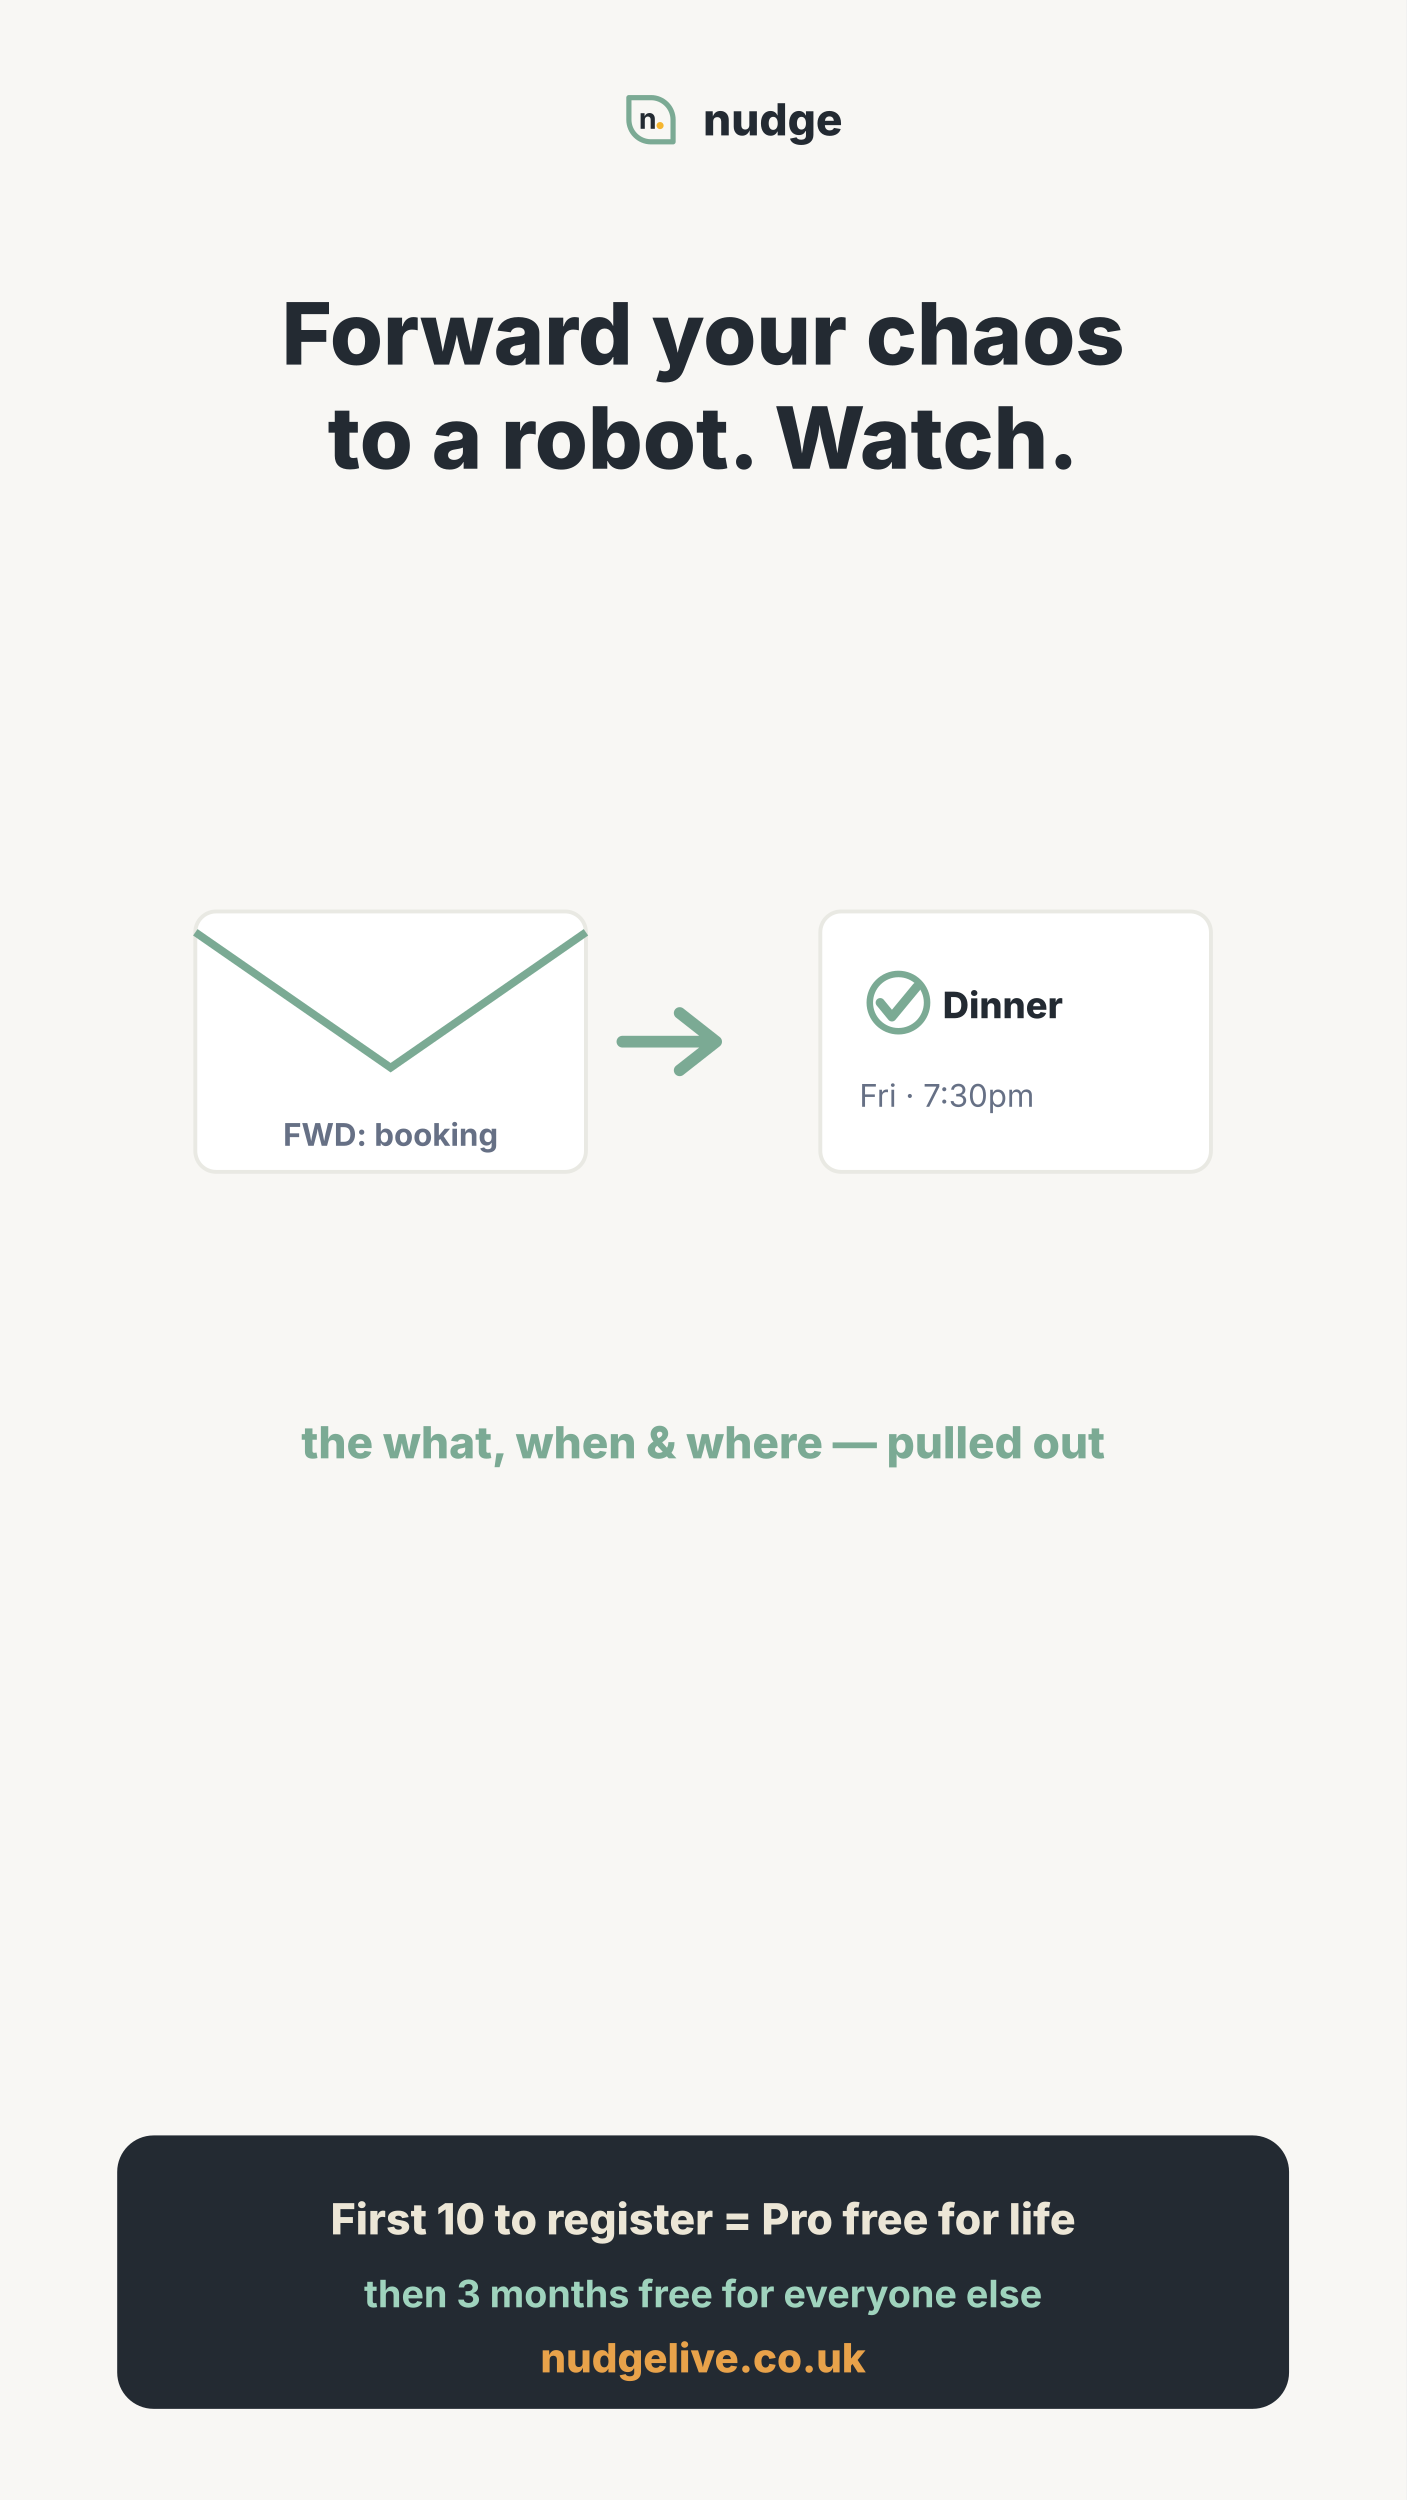
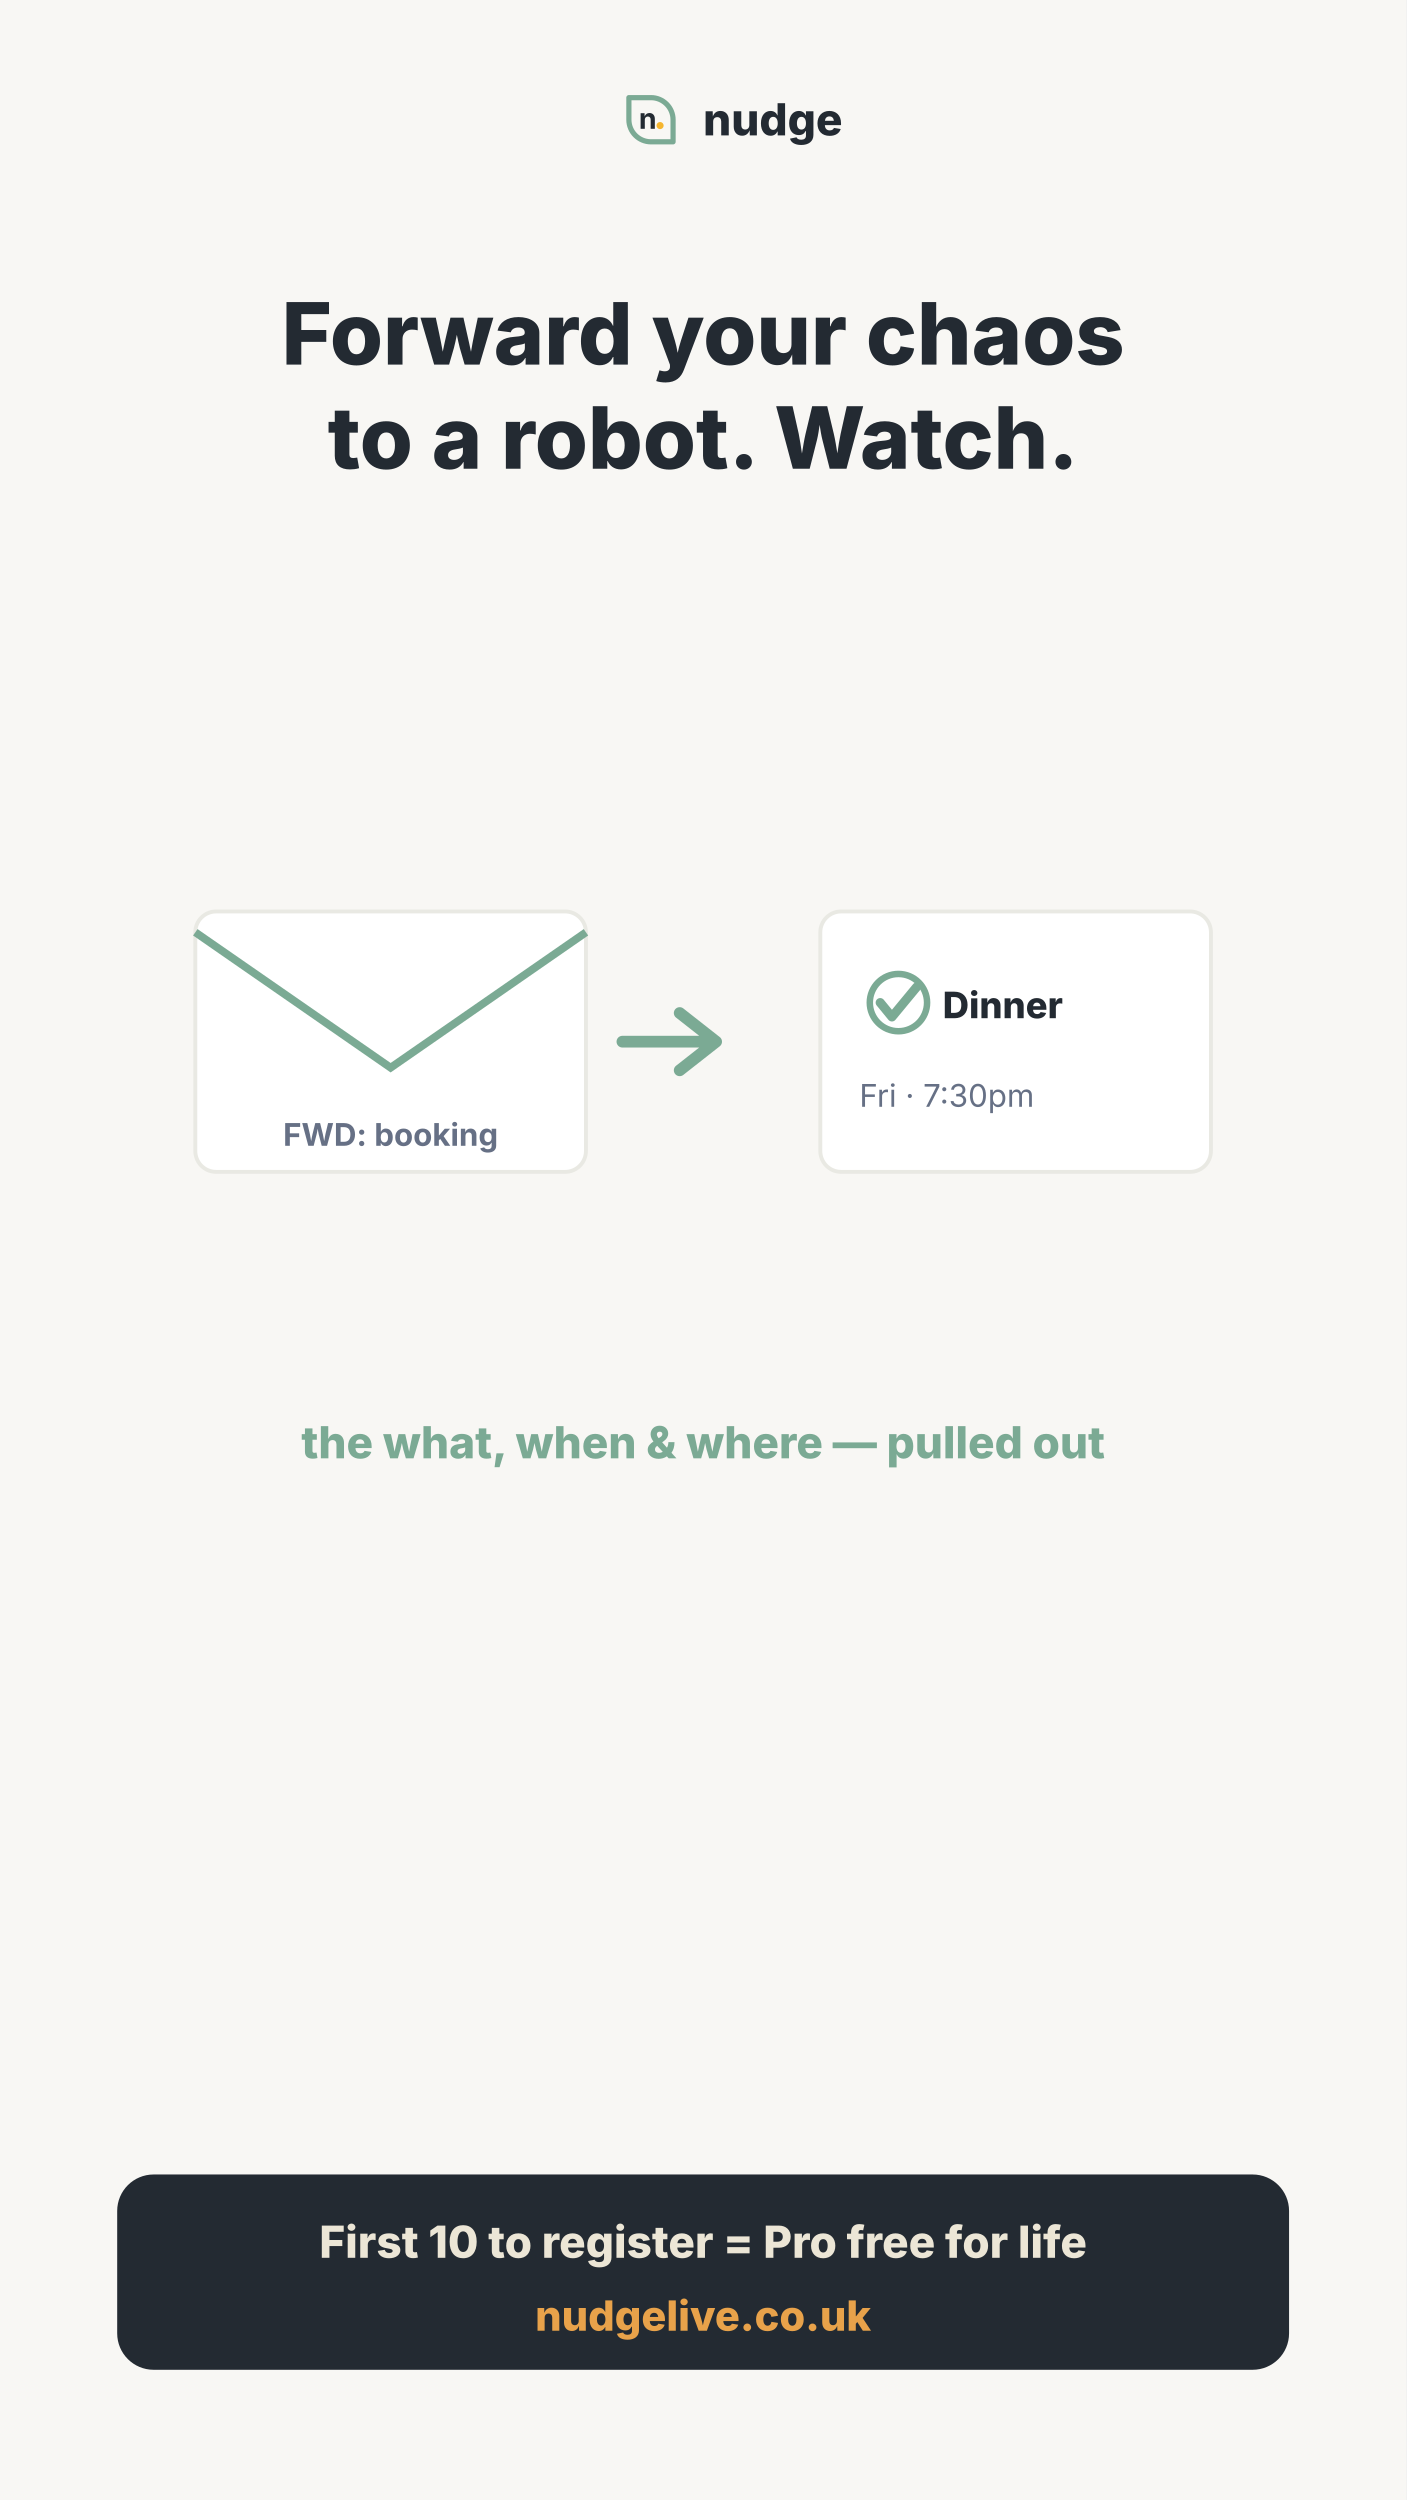
<svg xmlns="http://www.w3.org/2000/svg" viewBox="0 0 1080 1920" width="1080" height="1920" font-family="Inter, Arial, sans-serif">
  <rect width="1080" height="1920" fill="#F8F7F4" />
  <g transform="translate(475.0,67.0) scale(0.499)">
    <path d="M 16 16 L 50 16 A 34 34 0 0 1 84 50 L 84 84 L 50 84 A 34 34 0 0 1 16 50 Z" fill="none" stroke="#7BAA94" stroke-width="8" stroke-linejoin="round" stroke-linecap="round" />
    <text x="45" y="64" font-size="44" font-weight="700" fill="#232A32" text-anchor="middle">n</text>
    <circle cx="64" cy="59" r="5.5" fill="#F5B52E" />
  </g>
  <text x="540" y="104" font-size="34" font-weight="800" fill="#232A32">nudge</text>
  <text x="540" y="280" font-size="66" font-weight="800" fill="#232A32" text-anchor="middle">Forward your chaos</text>
  <text x="540" y="360" font-size="66" font-weight="800" fill="#232A32" text-anchor="middle">to a robot. Watch.</text>
  <rect x="150" y="700" width="300" height="200" rx="16" fill="#FFFFFF" stroke="#E9E9E3" stroke-width="3" />
  <path d="M 150 716 L 300 820 L 450 716" fill="none" stroke="#7BAA94" stroke-width="6" />
  <text x="300" y="880" font-size="24" font-weight="700" fill="#667085" text-anchor="middle">FWD: booking</text>
  <path d="M 478 800 l 70 0 M 522 778 l 28 22 l -28 22" fill="none" stroke="#7BAA94" stroke-width="9" stroke-linecap="round" stroke-linejoin="round" />
  <rect x="630" y="700" width="300" height="200" rx="16" fill="#FFFFFF" stroke="#E9E9E3" stroke-width="3" />
  <circle cx="690" cy="770" r="22" fill="none" stroke="#7BAA94" stroke-width="5" />
  <path d="M 676 770 l 9 11 l 19 -23" fill="none" stroke="#7BAA94" stroke-width="7" stroke-linecap="round" stroke-linejoin="round" />
  <text x="724" y="782" font-size="28" font-weight="800" fill="#232A32">Dinner</text>
  <text x="660" y="850" font-size="24" fill="#667085">Fri · 7:30pm</text>
  <text x="540" y="1120" font-size="34" font-weight="800" fill="#7BAA94" text-anchor="middle">the what, when &amp; where — pulled out</text>
-   <rect x="90" y="1640" width="900" height="210" rx="28" fill="#232A32" />
-   <text x="540" y="1716" font-size="33" font-weight="800" fill="#ECE6D6" text-anchor="middle">First 10 to register = Pro free for life</text>
-   <text x="540" y="1772" font-size="29" font-weight="700" fill="#9FD3BD" text-anchor="middle">then 3 months free for everyone else</text>
-   <text x="540" y="1822" font-size="31" font-weight="800" fill="#E8A24A" text-anchor="middle">nudgelive.co.uk</text>
+   <rect x="90" y="1670" width="900" height="150" rx="28" fill="#232A32" />
+   <text x="540" y="1734" font-size="34" font-weight="800" fill="#ECE6D6" text-anchor="middle">First 10 to register = Pro free for life</text>
+   <text x="540" y="1790" font-size="32" font-weight="800" fill="#E8A24A" text-anchor="middle">nudgelive.co.uk</text>
</svg>
